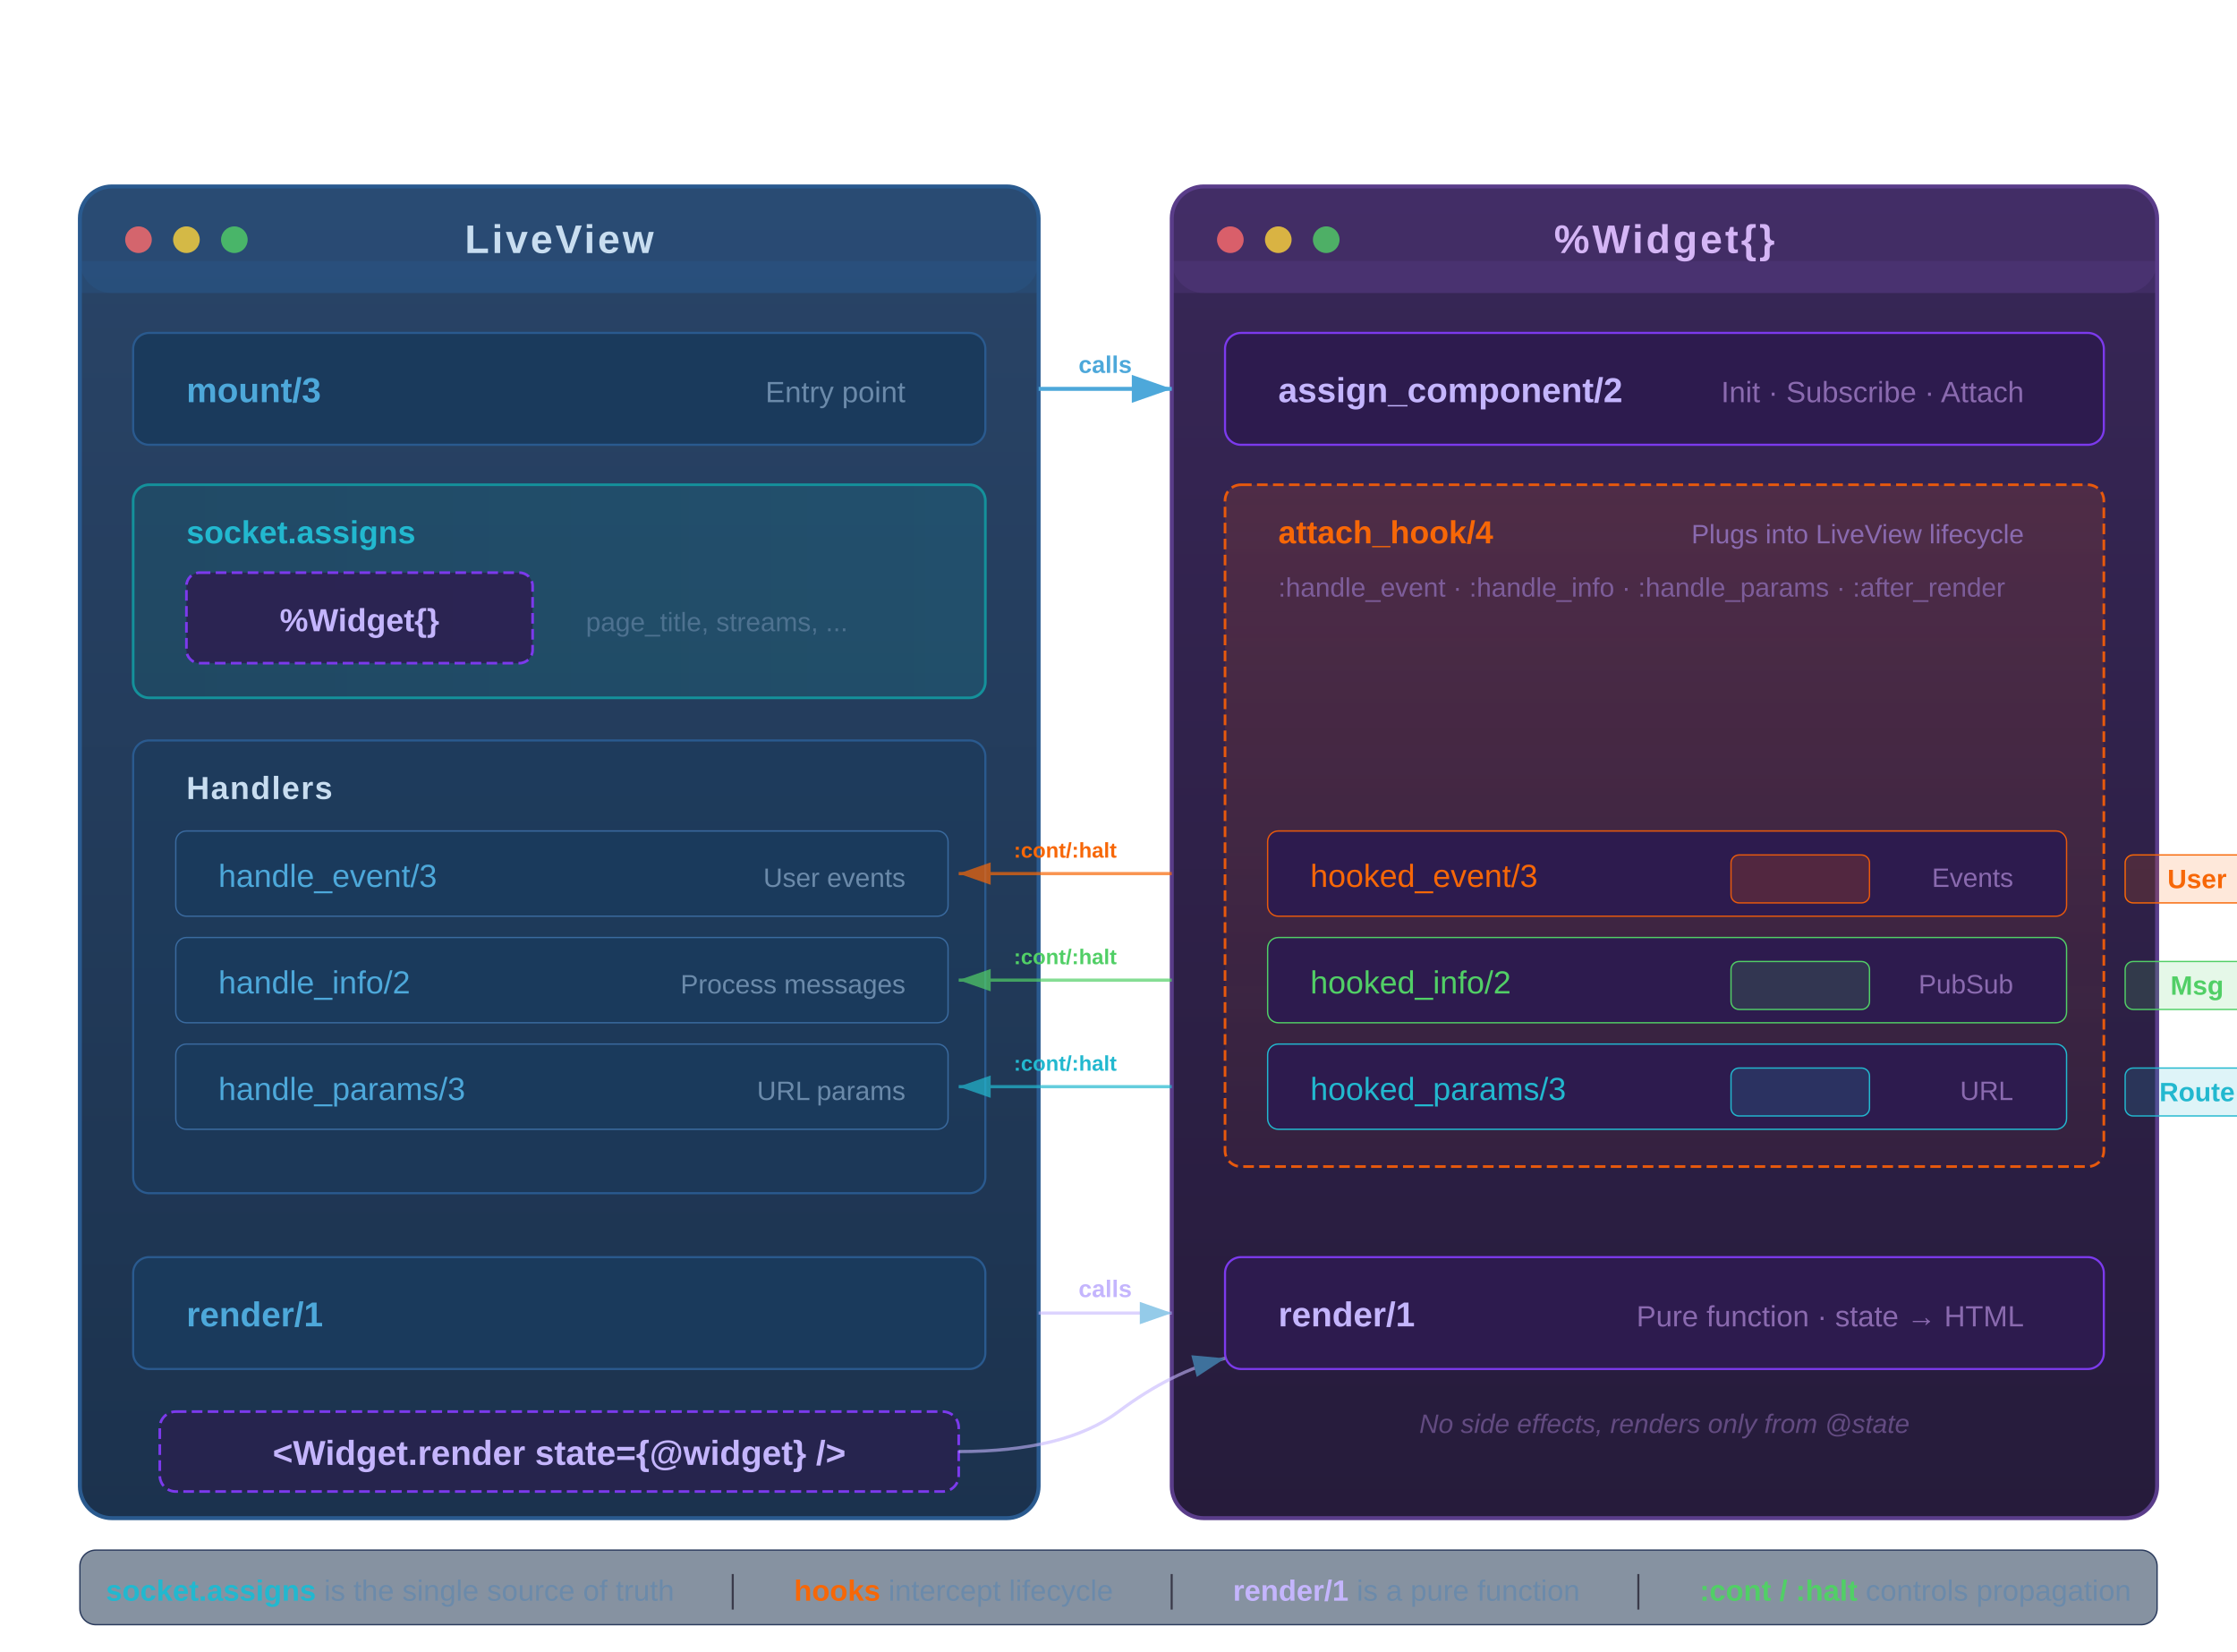
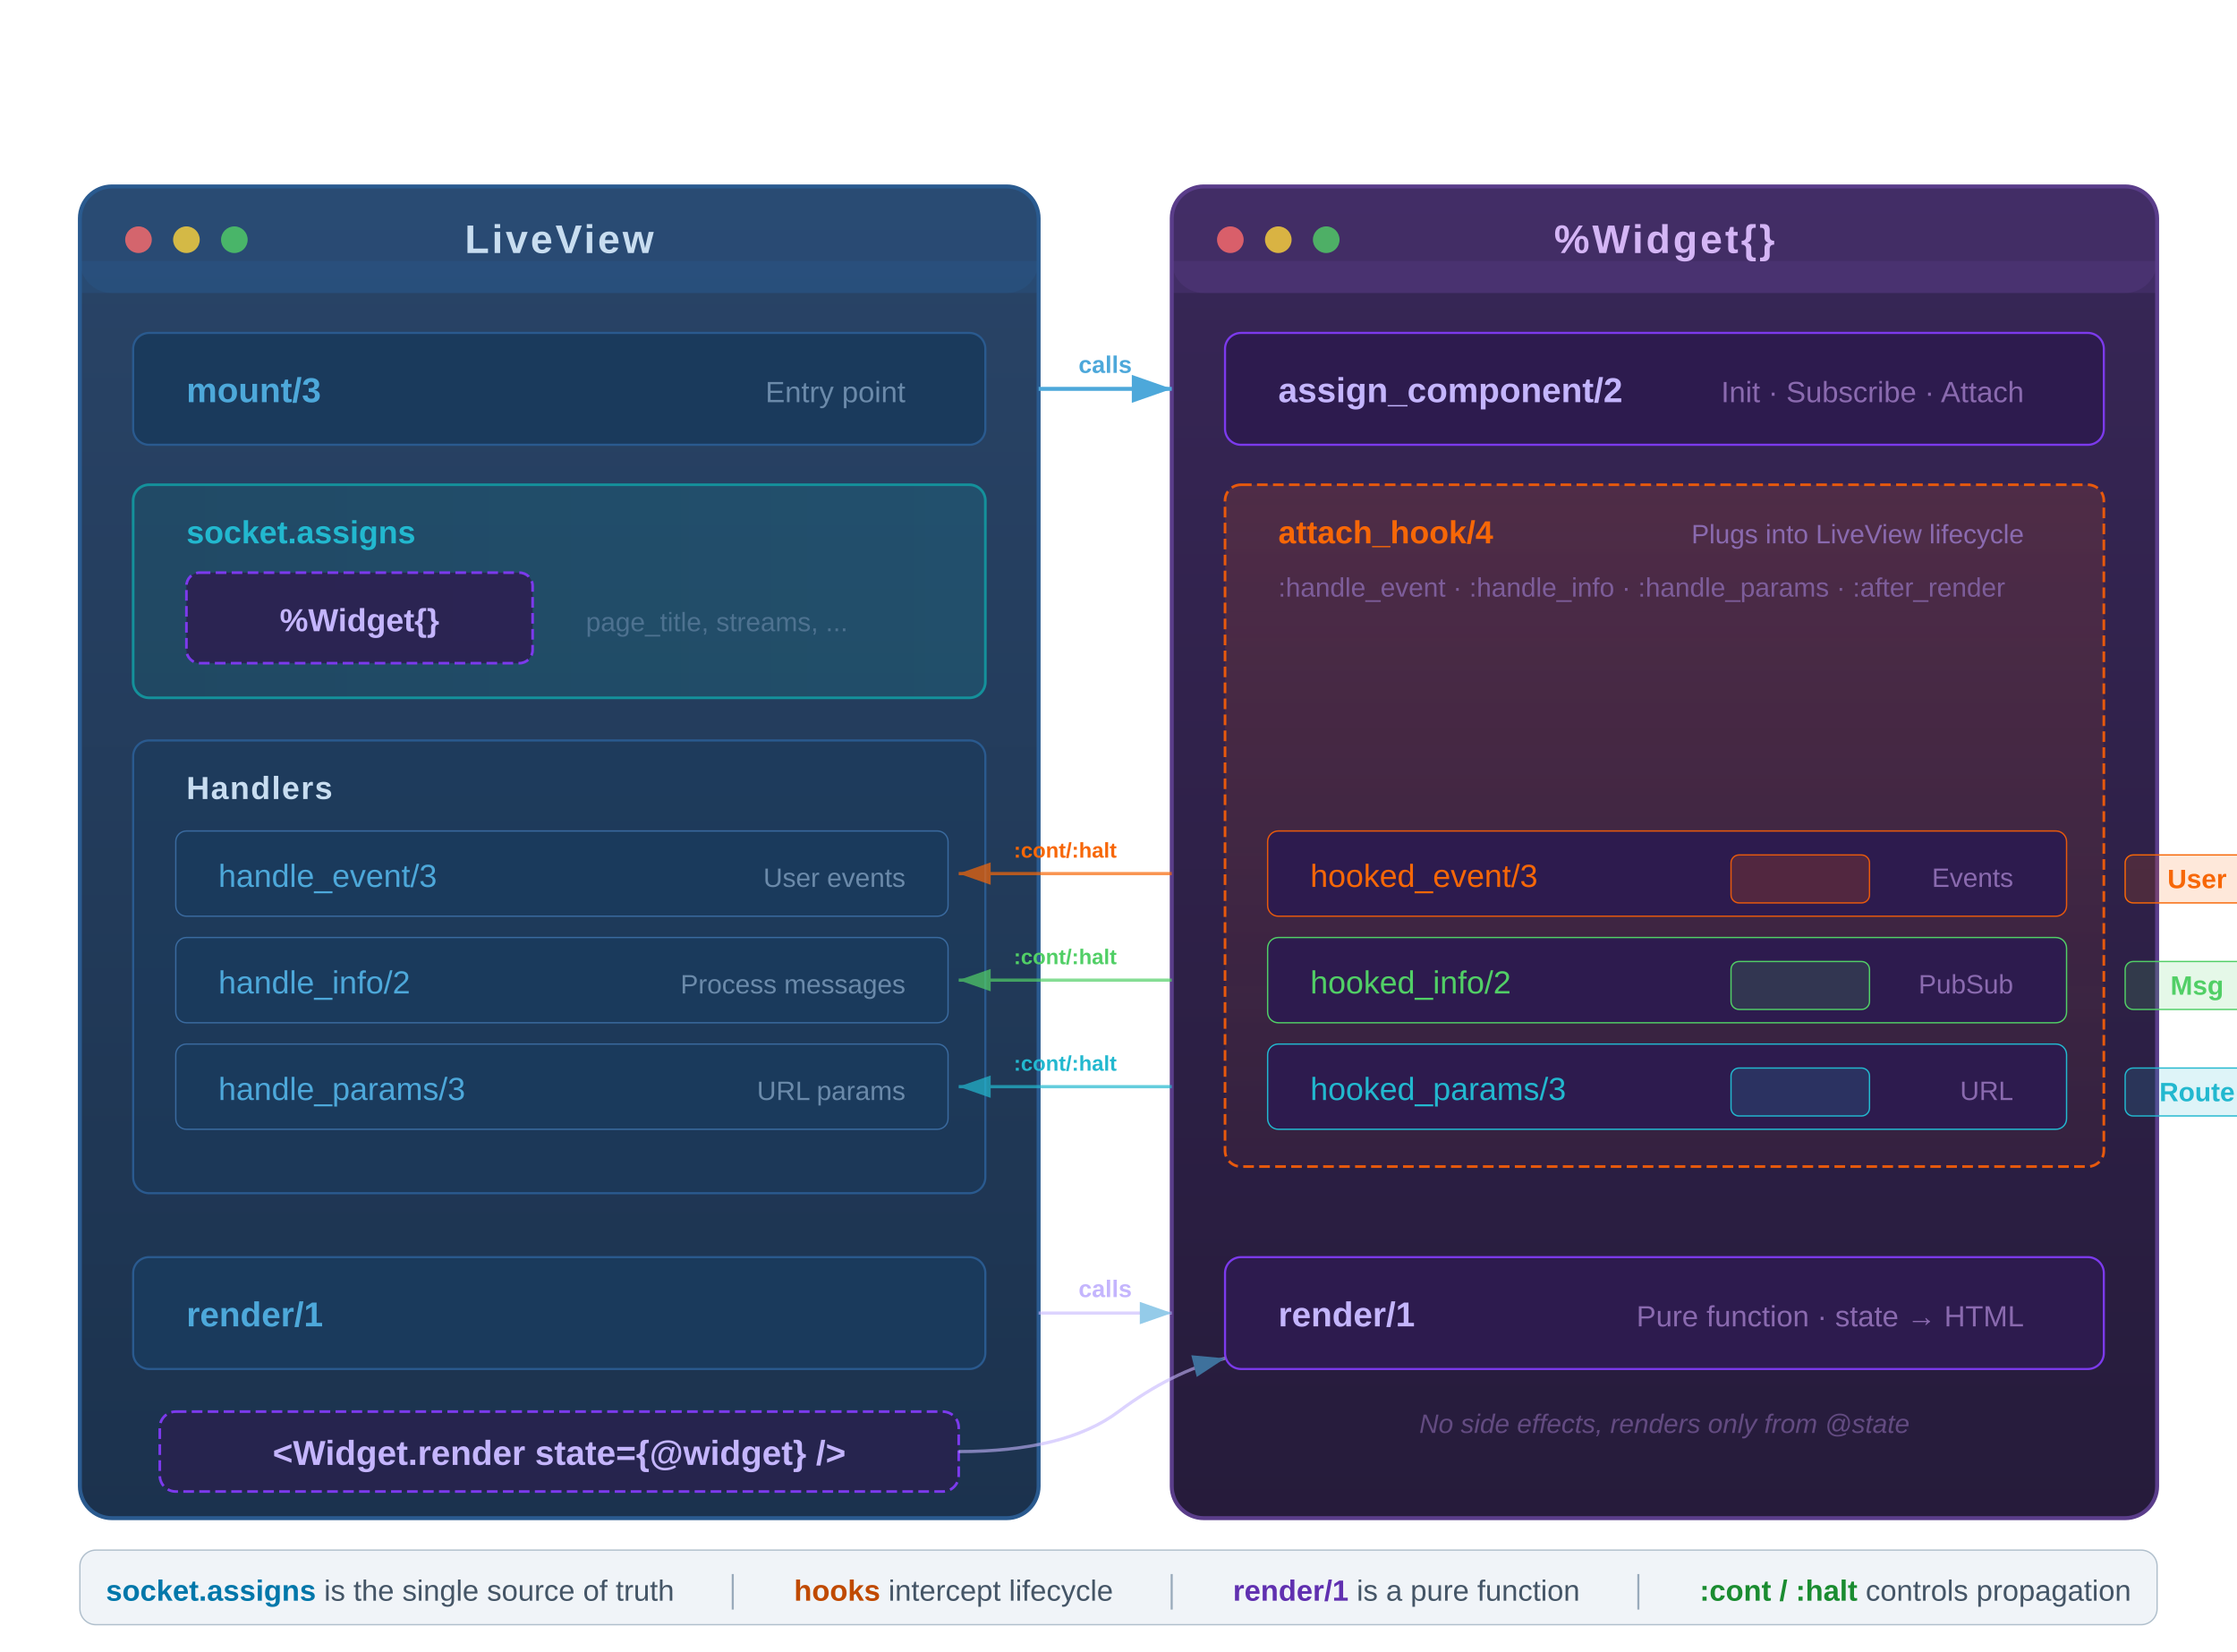
<svg xmlns="http://www.w3.org/2000/svg" viewBox="0 0 840 620" font-family="Arial, sans-serif">
  <defs>
    <linearGradient id="bgGrad" x1="0%" y1="0%" x2="100%" y2="100%">
      <stop offset="0%" stop-color="#1a1a2e" />
      <stop offset="100%" stop-color="#16213e" />
    </linearGradient>
    <linearGradient id="lvGrad" x1="0%" y1="0%" x2="0%" y2="100%">
      <stop offset="0%" stop-color="#1e3a5f" stop-opacity="0.95" />
      <stop offset="100%" stop-color="#0f2744" stop-opacity="0.95" />
    </linearGradient>
    <linearGradient id="wgGrad" x1="0%" y1="0%" x2="0%" y2="100%">
      <stop offset="0%" stop-color="#2d1b4e" stop-opacity="0.95" />
      <stop offset="100%" stop-color="#1a0f30" stop-opacity="0.95" />
    </linearGradient>
    <linearGradient id="socketGrad" x1="0%" y1="0%" x2="100%" y2="0%">
      <stop offset="0%" stop-color="#0d7377" />
      <stop offset="100%" stop-color="#14919b" />
    </linearGradient>
    <linearGradient id="hookGrad" x1="0%" y1="0%" x2="0%" y2="100%">
      <stop offset="0%" stop-color="#e8590c" stop-opacity="0.15" />
      <stop offset="100%" stop-color="#e8590c" stop-opacity="0.05" />
    </linearGradient>
    <marker id="arrowBlue" viewBox="0 0 10 7" refX="10" refY="3.5" markerWidth="10" markerHeight="7" orient="auto">
      <polygon points="0 0, 10 3.5, 0 7" fill="#4da8da" />
    </marker>
    <marker id="arrowOrange" viewBox="0 0 10 7" refX="10" refY="3.5" markerWidth="10" markerHeight="7" orient="auto">
      <polygon points="0 0, 10 3.5, 0 7" fill="#f76707" />
    </marker>
    <marker id="arrowGreen" viewBox="0 0 10 7" refX="10" refY="3.5" markerWidth="10" markerHeight="7" orient="auto">
      <polygon points="0 0, 10 3.5, 0 7" fill="#51cf66" />
    </marker>
    <marker id="arrowTeal" viewBox="0 0 10 7" refX="10" refY="3.5" markerWidth="10" markerHeight="7" orient="auto">
      <polygon points="0 0, 10 3.5, 0 7" fill="#22b8cf" />
    </marker>
  </defs>
  <g id="liveview-container">
    <rect x="30" y="70" width="360" height="500" rx="12" fill="url(#lvGrad)" stroke="#2a5a8f" stroke-width="1.5" />
    <rect x="30" y="70" width="360" height="40" rx="12" fill="#2a5a8f" fill-opacity="0.3" />
    <rect x="30" y="98" width="360" height="12" fill="#2a5a8f" fill-opacity="0.3" />
    <circle cx="52" cy="90" r="5" fill="#ff6b6b" opacity="0.8" />
    <circle cx="70" cy="90" r="5" fill="#ffd43b" opacity="0.8" />
    <circle cx="88" cy="90" r="5" fill="#51cf66" opacity="0.8" />
    <text x="210" y="95" text-anchor="middle" fill="#c8ddf0" font-size="15" font-weight="700" letter-spacing="1" font-family="Arial, sans-serif">LiveView</text>
    <rect x="50" y="125" width="320" height="42" rx="6" fill="#1a3a5c" stroke="#2a5a8f" stroke-width="0.8" />
    <text x="70" y="151" fill="#4da8da" font-size="13" font-weight="600" font-family="Arial, sans-serif">mount/3</text>
    <text x="340" y="151" text-anchor="end" fill="#6b8aaa" font-size="11">Entry point</text>
    <rect x="50" y="182" width="320" height="80" rx="6" fill="url(#socketGrad)" fill-opacity="0.2" stroke="#14919b" stroke-width="1" />
    <text x="70" y="204" fill="#22b8cf" font-size="12" font-weight="600" font-family="Arial, sans-serif">socket.assigns</text>
    <rect x="70" y="215" width="130" height="34" rx="5" fill="#2d1b4e" fill-opacity="0.8" stroke="#7c3aed" stroke-width="1" stroke-dasharray="4 2" />
    <text x="135" y="237" text-anchor="middle" fill="#c4b5fd" font-size="12" font-weight="600" font-family="Arial, sans-serif">%Widget{}</text>
    <text x="220" y="237" fill="#6b8aaa" font-size="10" opacity="0.6">page_title, streams, ...</text>
    <rect x="50" y="278" width="320" height="170" rx="6" fill="#1a3a5c" fill-opacity="0.5" stroke="#2a5a8f" stroke-width="0.8" />
    <text x="70" y="300" fill="#c8ddf0" font-size="12" font-weight="600" letter-spacing="0.5">Handlers</text>
    <rect x="66" y="312" width="290" height="32" rx="4" fill="#1a3a5c" stroke="#3a6a9f" stroke-width="0.5" />
    <text x="82" y="333" fill="#4da8da" font-size="12" font-family="Arial, sans-serif">handle_event/3</text>
    <text x="340" y="333" text-anchor="end" fill="#6b8aaa" font-size="10">User events</text>
    <rect x="66" y="352" width="290" height="32" rx="4" fill="#1a3a5c" stroke="#3a6a9f" stroke-width="0.5" />
    <text x="82" y="373" fill="#4da8da" font-size="12" font-family="Arial, sans-serif">handle_info/2</text>
    <text x="340" y="373" text-anchor="end" fill="#6b8aaa" font-size="10">Process messages</text>
    <rect x="66" y="392" width="290" height="32" rx="4" fill="#1a3a5c" stroke="#3a6a9f" stroke-width="0.5" />
    <text x="82" y="413" fill="#4da8da" font-size="12" font-family="Arial, sans-serif">handle_params/3</text>
    <text x="340" y="413" text-anchor="end" fill="#6b8aaa" font-size="10">URL params</text>
    <rect x="50" y="472" width="320" height="42" rx="6" fill="#1a3a5c" stroke="#2a5a8f" stroke-width="0.8" />
    <text x="70" y="498" fill="#4da8da" font-size="13" font-weight="600" font-family="Arial, sans-serif">render/1</text>
  </g>
  <g id="widget-call">
    <rect x="60" y="530" width="300" height="30" rx="6" fill="#2d1b4e" fill-opacity="0.6" stroke="#7c3aed" stroke-width="1" stroke-dasharray="4 2" />
    <text x="210" y="550" text-anchor="middle" fill="#c4b5fd" font-size="13" font-weight="600" font-family="Arial, sans-serif">
      &lt;Widget.render state={@widget} /&gt;
    </text>
  </g>
  <g id="widget-container">
    <rect x="440" y="70" width="370" height="500" rx="12" fill="url(#wgGrad)" stroke="#5a3d8a" stroke-width="1.5" />
    <rect x="440" y="70" width="370" height="40" rx="12" fill="#5a3d8a" fill-opacity="0.3" />
    <rect x="440" y="98" width="370" height="12" fill="#5a3d8a" fill-opacity="0.3" />
    <circle cx="462" cy="90" r="5" fill="#ff6b6b" opacity="0.8" />
    <circle cx="480" cy="90" r="5" fill="#ffd43b" opacity="0.8" />
    <circle cx="498" cy="90" r="5" fill="#51cf66" opacity="0.8" />
    <text x="625" y="95" text-anchor="middle" fill="#d4b5f5" font-size="15" font-weight="700" letter-spacing="1" font-family="Arial, sans-serif">%Widget{}</text>
    <rect x="460" y="125" width="330" height="42" rx="6" fill="#2d1b4e" stroke="#7c3aed" stroke-width="0.8" />
    <text x="480" y="151" fill="#c4b5fd" font-size="13" font-weight="600" font-family="Arial, sans-serif">assign_component/2</text>
    <text x="760" y="151" text-anchor="end" fill="#8a6aaf" font-size="11">Init · Subscribe · Attach</text>
    <rect x="460" y="182" width="330" height="256" rx="6" fill="url(#hookGrad)" stroke="#e8590c" stroke-width="1" stroke-dasharray="4 2" />
    <text x="480" y="204" fill="#f76707" font-size="12" font-weight="600" font-family="Arial, sans-serif">attach_hook/4</text>
    <text x="760" y="204" text-anchor="end" fill="#8a6aaf" font-size="10">Plugs into LiveView lifecycle</text>
    <text x="480" y="224" fill="#8a6aaf" font-size="10" opacity="0.8" font-family="Arial, sans-serif">:handle_event  ·  :handle_info  ·  :handle_params  ·  :after_render</text>
    <rect x="476" y="312" width="300" height="32" rx="4" fill="#2d1b4e" stroke="#e8590c" stroke-width="0.5" />
    <text x="492" y="333" fill="#f76707" font-size="12" font-family="Arial, sans-serif">hooked_event/3</text>
    <rect x="650" y="321" width="52" height="18" rx="3" fill="#e8590c" fill-opacity="0.2" stroke="#e8590c" stroke-width="0.5" />
    <text x="756" y="333" text-anchor="end" fill="#8a6aaf" font-size="10">Events</text>
    <rect x="476" y="352" width="300" height="32" rx="4" fill="#2d1b4e" stroke="#51cf66" stroke-width="0.5" />
    <text x="492" y="373" fill="#51cf66" font-size="12" font-family="Arial, sans-serif">hooked_info/2</text>
    <rect x="650" y="361" width="52" height="18" rx="3" fill="#51cf66" fill-opacity="0.15" stroke="#51cf66" stroke-width="0.5" />
    <text x="756" y="373" text-anchor="end" fill="#8a6aaf" font-size="10">PubSub</text>
    <rect x="476" y="392" width="300" height="32" rx="4" fill="#2d1b4e" stroke="#22b8cf" stroke-width="0.5" />
    <text x="492" y="413" fill="#22b8cf" font-size="12" font-family="Arial, sans-serif">hooked_params/3</text>
    <rect x="650" y="401" width="52" height="18" rx="3" fill="#22b8cf" fill-opacity="0.15" stroke="#22b8cf" stroke-width="0.5" />
    <text x="756" y="413" text-anchor="end" fill="#8a6aaf" font-size="10">URL</text>
    <rect x="460" y="472" width="330" height="42" rx="6" fill="#2d1b4e" stroke="#7c3aed" stroke-width="0.8" />
    <text x="480" y="498" fill="#c4b5fd" font-size="13" font-weight="600" font-family="Arial, sans-serif">render/1</text>
    <text x="760" y="498" text-anchor="end" fill="#8a6aaf" font-size="11">Pure function · state → HTML</text>
    <text x="625" y="538" text-anchor="middle" fill="#8a6aaf" font-size="10" opacity="0.6" font-style="italic">No side effects, renders only from @state</text>
  </g>
  <g id="connections">
    <line x1="390" y1="146" x2="440" y2="146" stroke="#4da8da" stroke-width="1.5" marker-end="url(#arrowBlue)" />
    <text x="415" y="140" text-anchor="middle" fill="#4da8da" font-size="9" font-weight="600">calls</text>
    <line x1="440" y1="328" x2="360" y2="328" stroke="#f76707" stroke-width="1.2" marker-end="url(#arrowOrange)" opacity="0.7" />
    <text x="400" y="322" text-anchor="middle" fill="#f76707" font-size="8" font-weight="600">:cont/:halt</text>
    <line x1="440" y1="368" x2="360" y2="368" stroke="#51cf66" stroke-width="1.2" marker-end="url(#arrowGreen)" opacity="0.7" />
    <text x="400" y="362" text-anchor="middle" fill="#51cf66" font-size="8" font-weight="600">:cont/:halt</text>
    <line x1="440" y1="408" x2="360" y2="408" stroke="#22b8cf" stroke-width="1.2" marker-end="url(#arrowTeal)" opacity="0.7" />
    <text x="400" y="402" text-anchor="middle" fill="#22b8cf" font-size="8" font-weight="600">:cont/:halt</text>
    <line x1="390" y1="493" x2="440" y2="493" stroke="#c4b5fd" stroke-width="1.2" marker-end="url(#arrowBlue)" opacity="0.6" />
    <text x="415" y="487" text-anchor="middle" fill="#c4b5fd" font-size="9" font-weight="600">calls</text>
    <path d="M 360 545 Q 400 545 420 530 Q 440 515 460 510" fill="none" stroke="#c4b5fd" stroke-width="1.2" marker-end="url(#arrowBlue)" opacity="0.6" />
  </g>
  <g id="principles">
-     <rect x="30" y="582" width="780" height="28" rx="6" fill="#0f2744" fill-opacity="0.5" stroke="#2a3a5c" stroke-width="0.5" />
-     <text x="420" y="601" text-anchor="middle" fill="#6b8aaa" font-size="11">
-       <tspan fill="#22b8cf" font-weight="600">socket.assigns</tspan>
+     <rect x="30" y="582" width="780" height="28" rx="6" fill="#f0f4f8" fill-opacity="1" stroke="#b0bfcc" stroke-width="0.5" />
+     <text x="420" y="601" text-anchor="middle" fill="#445566" font-size="11">
+       <tspan fill="#0077aa" font-weight="600">socket.assigns</tspan>
      <tspan> is the single source of truth</tspan>
-       <tspan dx="16" fill="#3a3a4a">│</tspan>
-       <tspan dx="16" fill="#f76707" font-weight="600">hooks</tspan>
+       <tspan dx="16" fill="#99aabb">│</tspan>
+       <tspan dx="16" fill="#c04a00" font-weight="600">hooks</tspan>
      <tspan> intercept lifecycle</tspan>
-       <tspan dx="16" fill="#3a3a4a">│</tspan>
-       <tspan dx="16" fill="#c4b5fd" font-weight="600">render/1</tspan>
+       <tspan dx="16" fill="#99aabb">│</tspan>
+       <tspan dx="16" fill="#6030b0" font-weight="600">render/1</tspan>
      <tspan> is a pure function</tspan>
-       <tspan dx="16" fill="#3a3a4a">│</tspan>
-       <tspan dx="16" fill="#51cf66" font-weight="600">:cont / :halt</tspan>
+       <tspan dx="16" fill="#99aabb">│</tspan>
+       <tspan dx="16" fill="#1a8c30" font-weight="600">:cont / :halt</tspan>
      <tspan> controls propagation</tspan>
    </text>
  </g>
  <g id="external-inputs">
    <g transform="translate(800, 330)">
      <rect x="-2" y="-9" width="52" height="18" rx="3" fill="#f76707" fill-opacity="0.15" stroke="#f76707" stroke-width="0.5" />
      <text x="25" y="0" text-anchor="middle" dominant-baseline="central" fill="#f76707" font-size="10" font-weight="600">User</text>
    </g>
    <g transform="translate(800, 370)">
      <rect x="-2" y="-9" width="52" height="18" rx="3" fill="#51cf66" fill-opacity="0.15" stroke="#51cf66" stroke-width="0.5" />
      <text x="25" y="0" text-anchor="middle" dominant-baseline="central" fill="#51cf66" font-size="10" font-weight="600">Msg</text>
    </g>
    <g transform="translate(800, 410)">
      <rect x="-2" y="-9" width="52" height="18" rx="3" fill="#22b8cf" fill-opacity="0.15" stroke="#22b8cf" stroke-width="0.5" />
      <text x="25" y="0" text-anchor="middle" dominant-baseline="central" fill="#22b8cf" font-size="10" font-weight="600">Route</text>
    </g>
  </g>
</svg>
